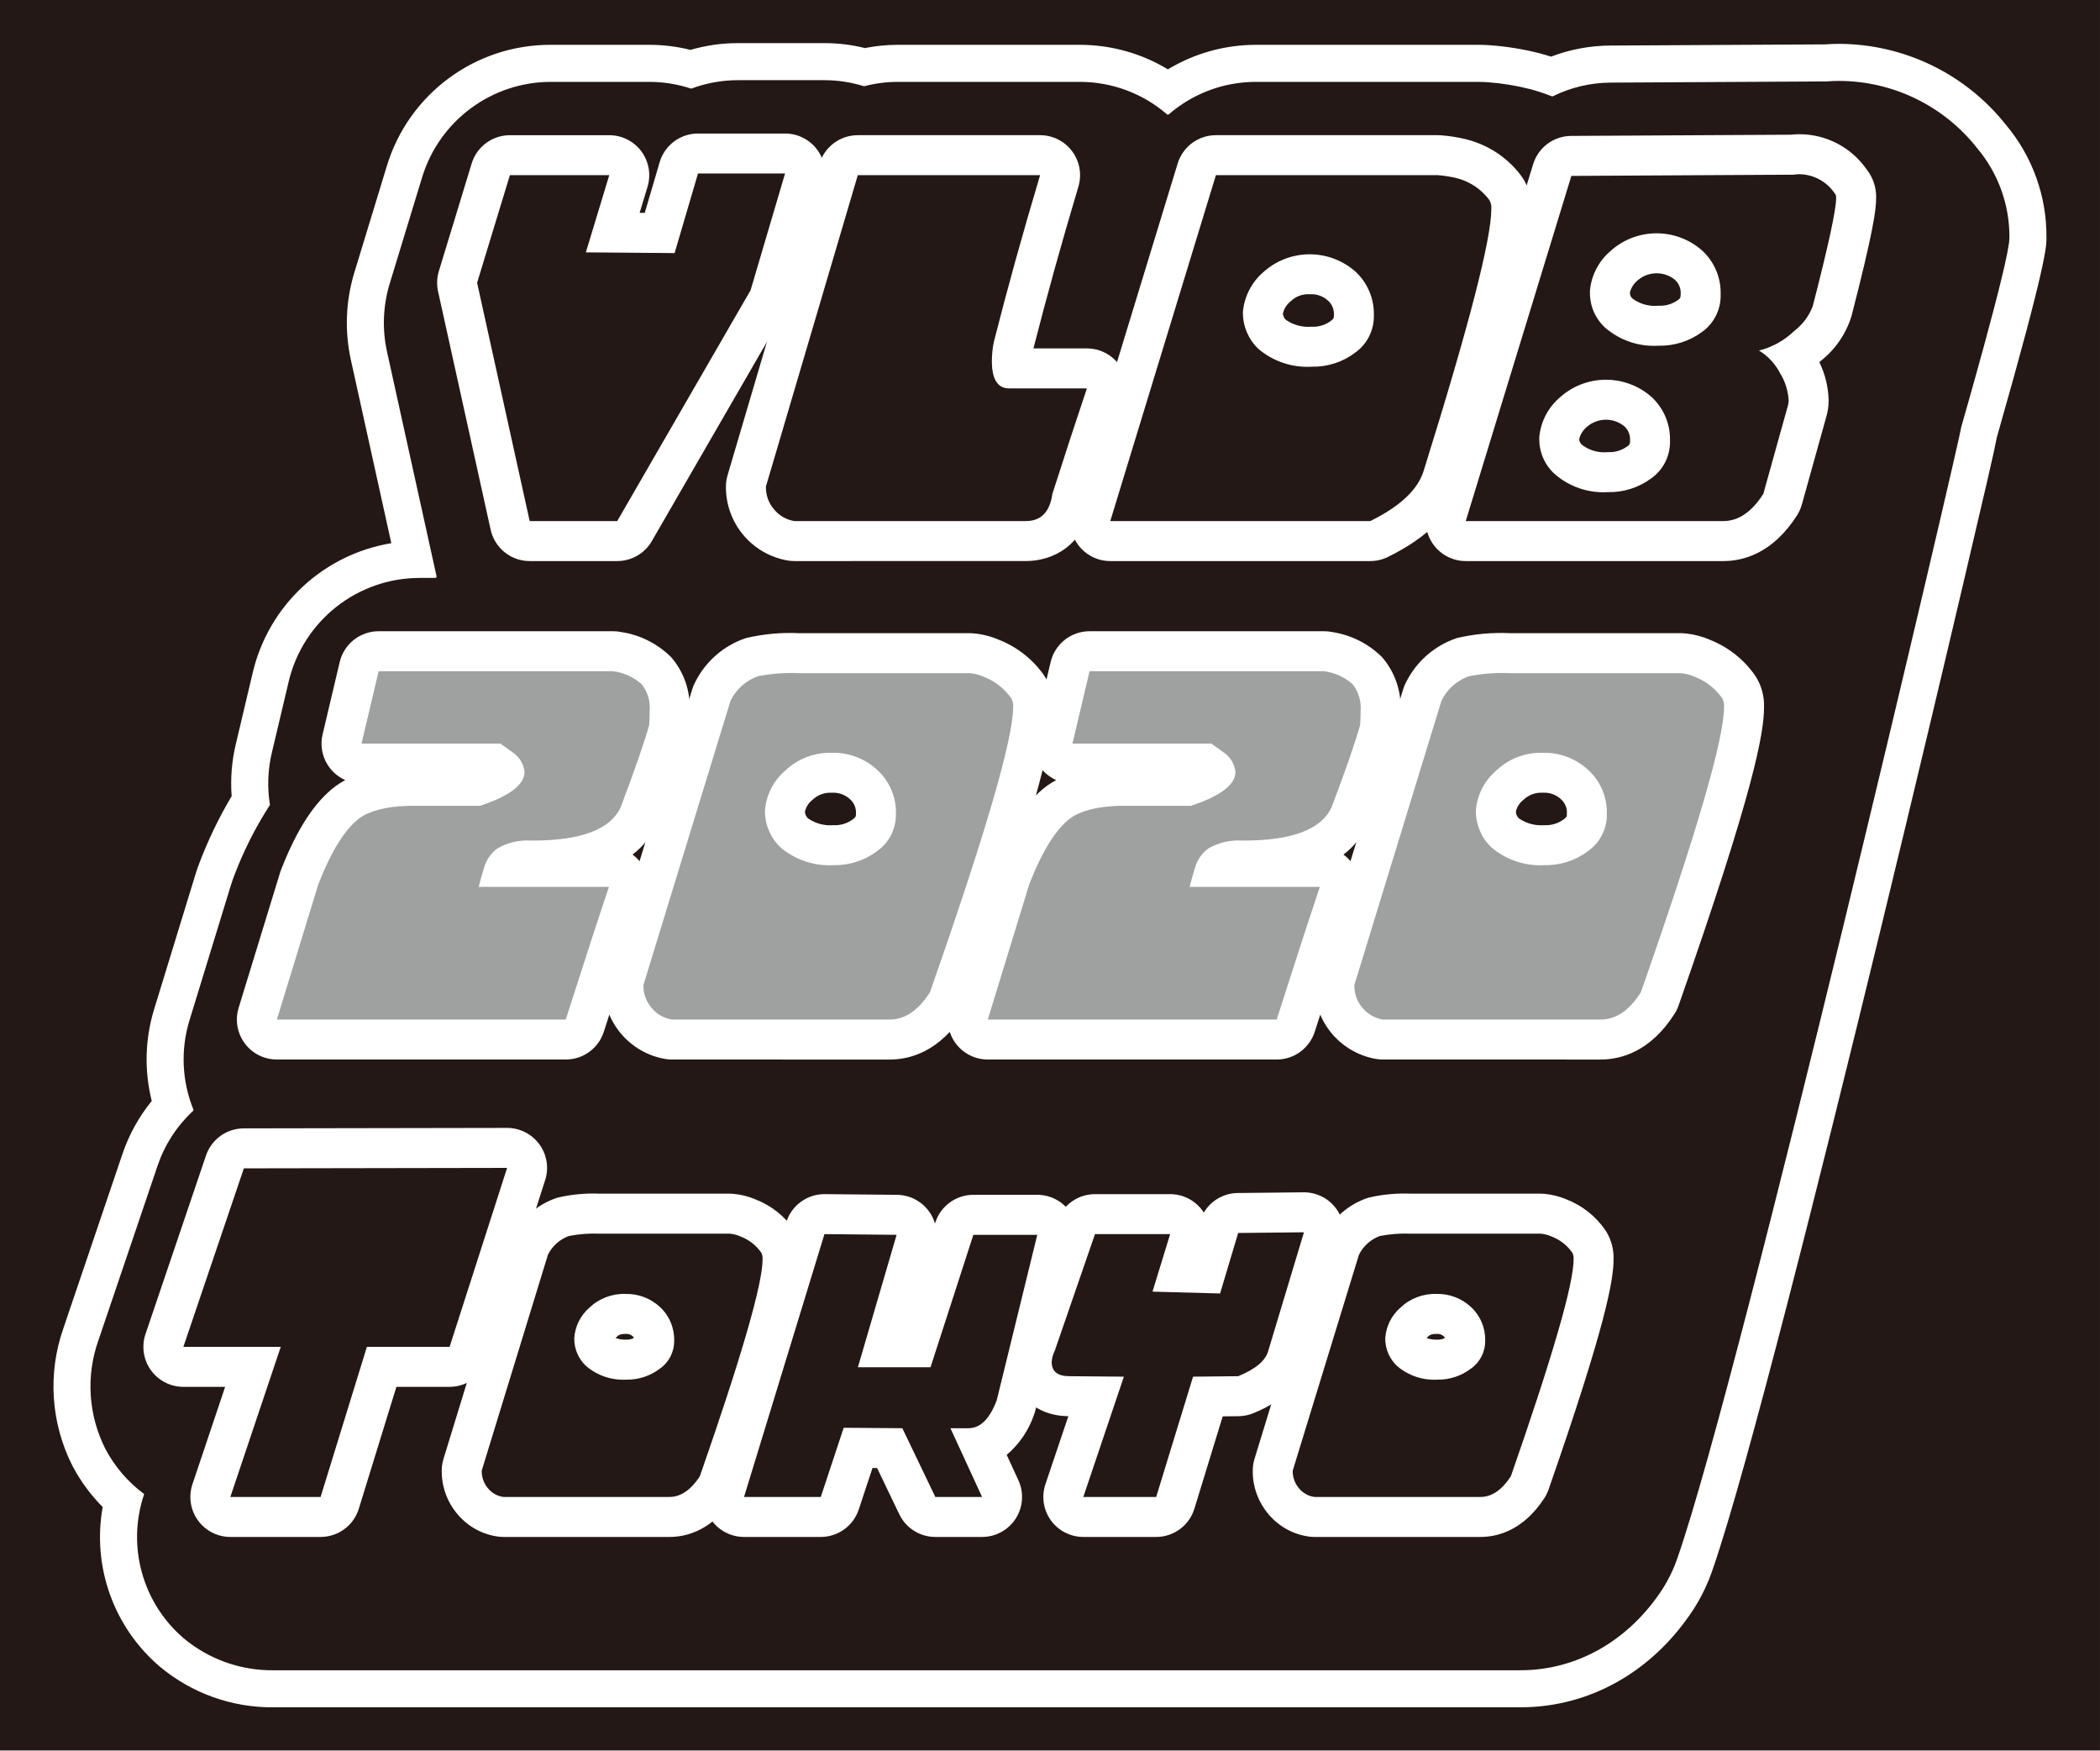
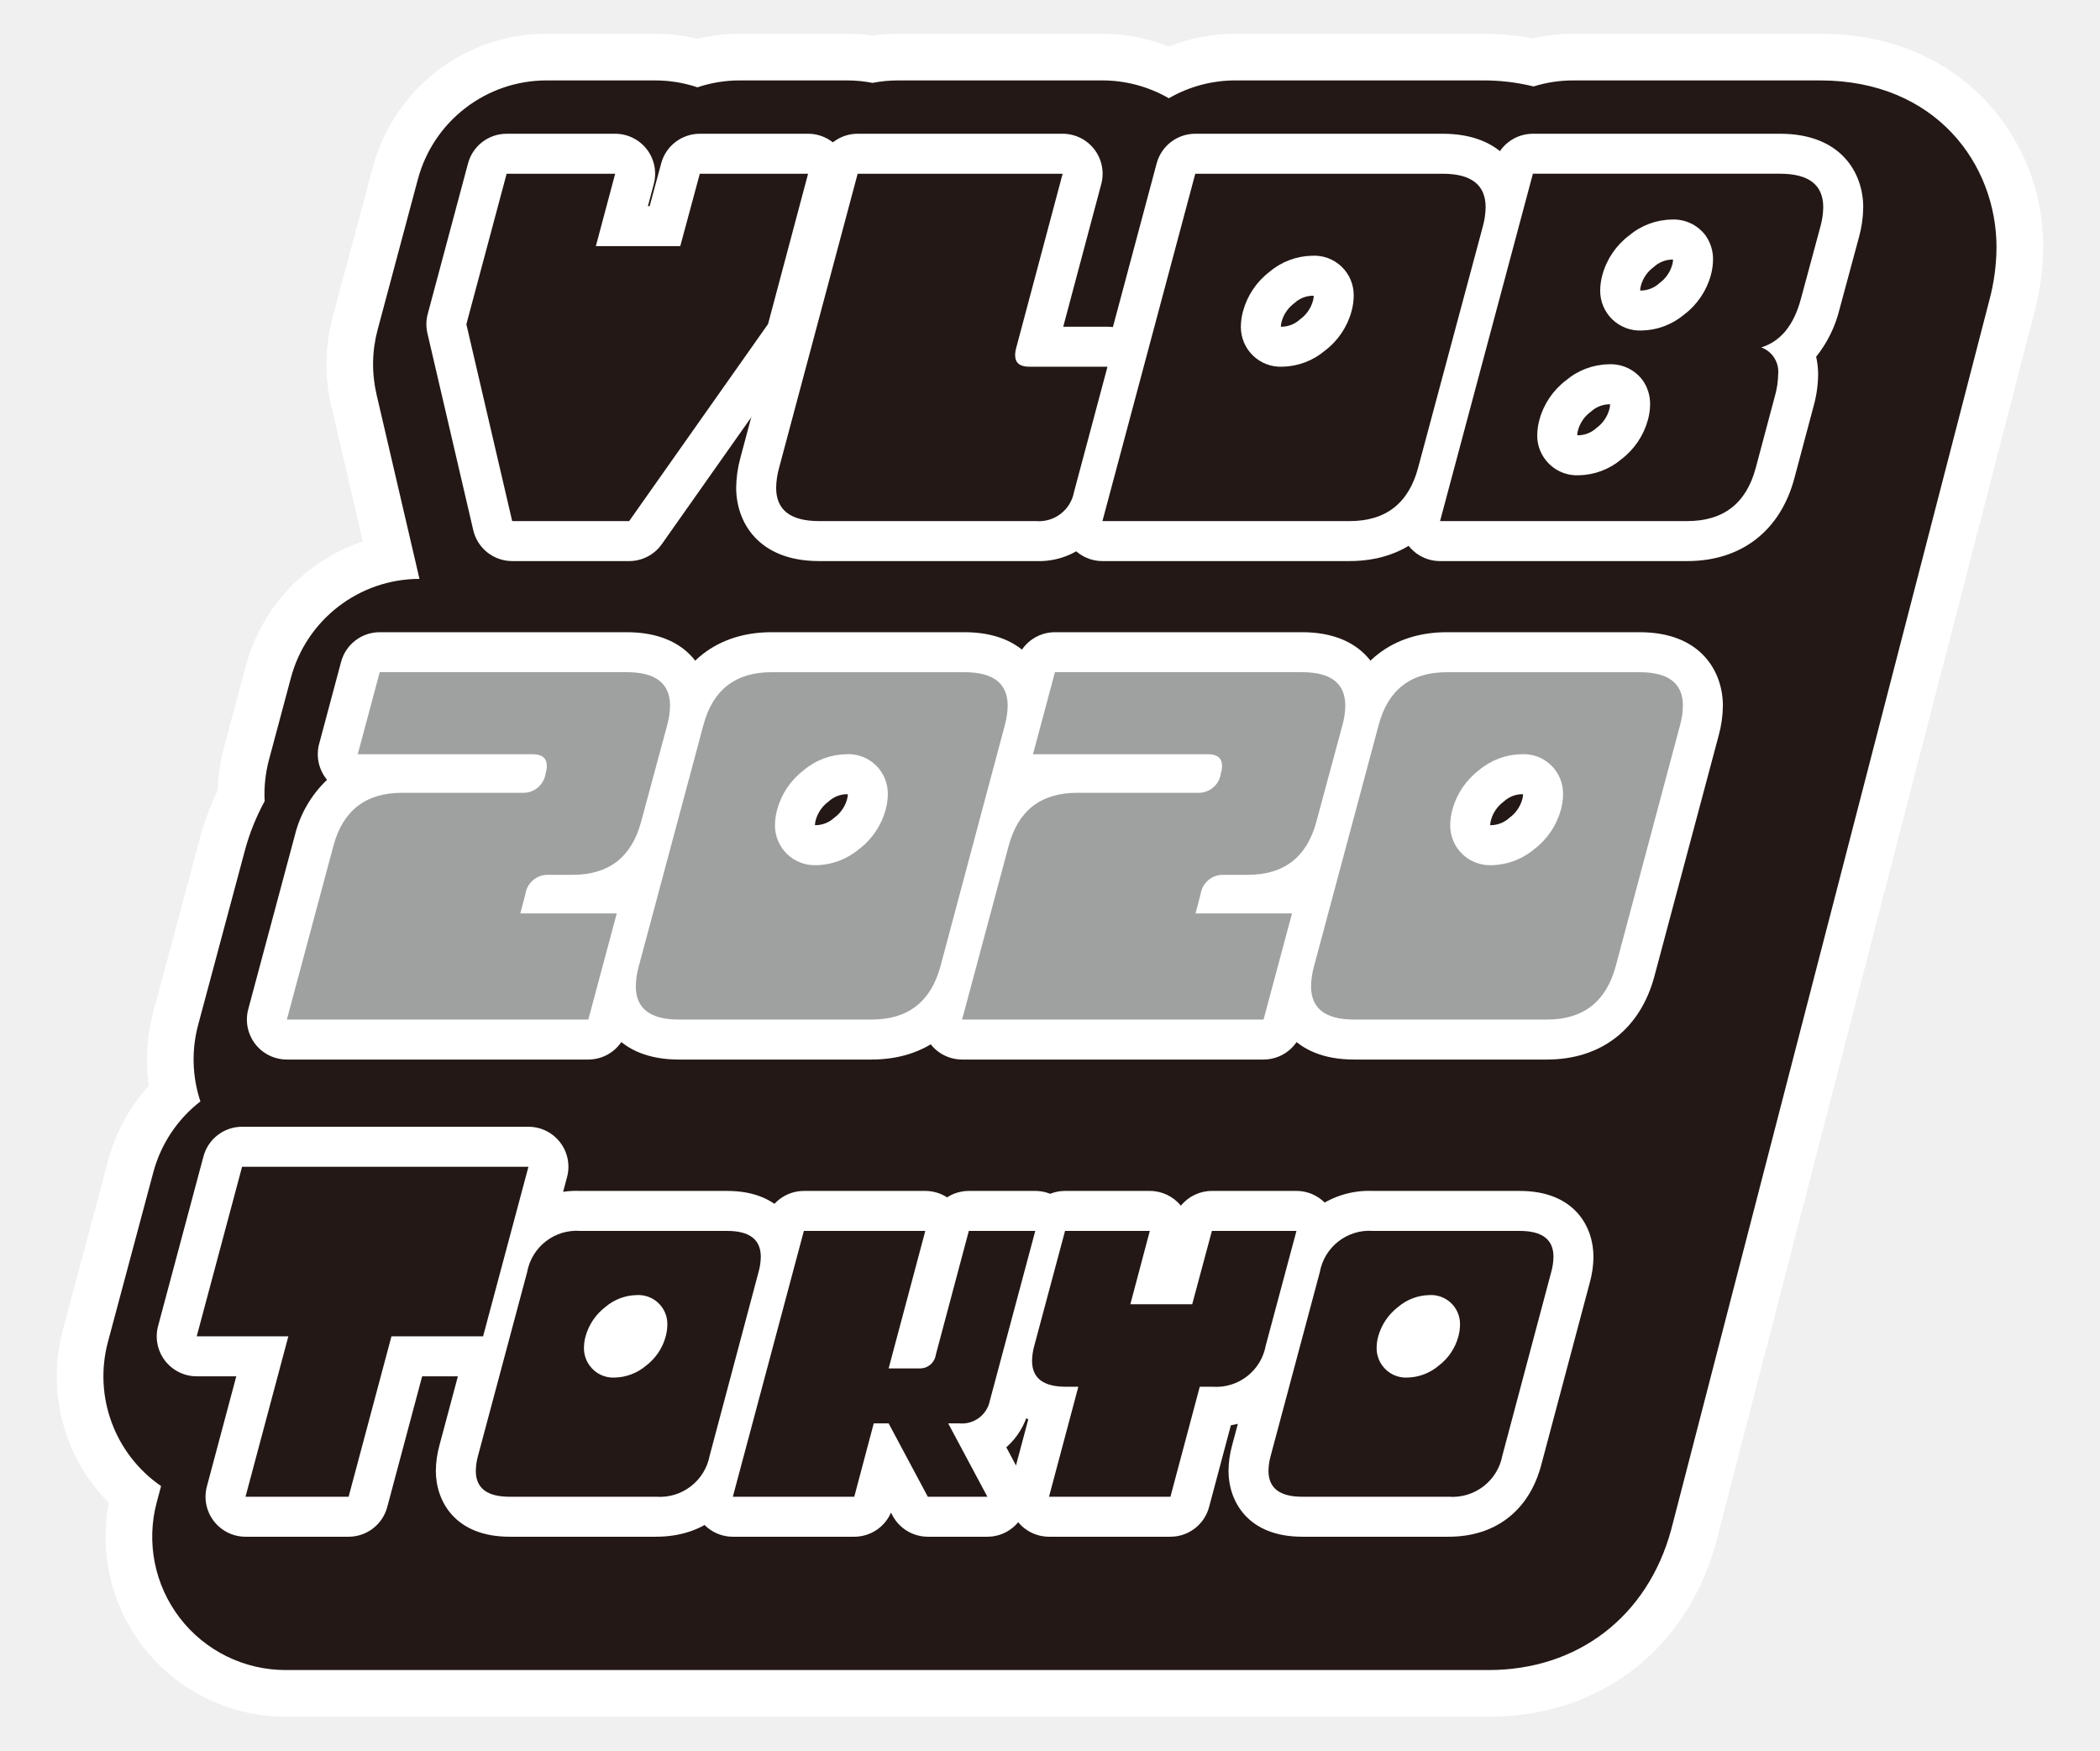
<svg xmlns="http://www.w3.org/2000/svg" viewBox="0 0 255.118 212.598">
  <defs>
-     <style>.a{fill:#231815;}.b{fill:#fff;}.c{fill:#9fa0a0;}</style>
+     <style>.a{fill:#fff;}.b{fill:#231815;}.c{fill:#9fa0a0;}</style>
  </defs>
-   <rect class="a" x="-0.003" width="255.118" height="212.598" />
-   <path class="a" d="M33.277,205.11a18.976,18.976,0,0,1-12.409-4.411,18.41,18.41,0,0,1-5.934-18.432,18.386,18.386,0,0,1-4.127-5.253,19.065,19.065,0,0,1-.981-14.95l7.193-21.223a18.428,18.428,0,0,1,3.911-6.569,18.492,18.492,0,0,1-.067-10.992L25.9,106.85c.127-.413.269-.829.426-1.231a48.489,48.489,0,0,1,4.126-8.379,18.343,18.343,0,0,1,.38-6.317L32.88,82.265A18.539,18.539,0,0,1,50.28,67.954l-5.458-24.738a18.644,18.644,0,0,1,.371-9.435l3.936-12.906A18.51,18.51,0,0,1,66.929,7.694H78.874a18.415,18.415,0,0,1,5.053.705,18.367,18.367,0,0,1,5.729-.91H100.231a18.221,18.221,0,0,1,4.788.659,18.373,18.373,0,0,1,4.047-.454h22.148a18.416,18.416,0,0,1,10.667,3.419,18.44,18.44,0,0,1,10.69-3.419h26.982q.672,0,1.343.049a31.812,31.812,0,0,1,5.581.91c.233.059.464.124.695.193.434.129.87.274,1.322.436a18.227,18.227,0,0,1,7.16-1.499L221.771,7.64c.562-.042,1.134-.063,1.699-.063a23.73,23.73,0,0,1,18.485,9.018,18.733,18.733,0,0,1,4.407,12.321c0,.686,0,2.773-5.737,22.857l-.18.631-.026-.007c-1.803,9.889-27.892,118.537-34.473,137.453a19.776,19.776,0,0,1-2.106,4.394c-4.514,6.905-11.491,10.866-19.143,10.866Z" />
-   <path class="b" d="M100.231,9.739a16.127,16.127,0,0,1,4.698.724.154.154,0,0,0,.044.007.151.151,0,0,0,.038-.005,16.168,16.168,0,0,1,4.055-.521h22.148a16.173,16.173,0,0,1,10.562,3.943.16.16,0,0,0,.211,0,16.171,16.171,0,0,1,10.584-3.943H179.554q.592,0,1.182.043a29.583,29.583,0,0,1,5.184.845c.206.053.41.11.614.171.677.203,1.337.436,1.984.69a.157.157,0,0,0,.058.011.16.16,0,0,0,.07-.016,16.134,16.134,0,0,1,7.022-1.655l26.195-.143c.538-.042,1.075-.062,1.607-.062a21.384,21.384,0,0,1,16.733,8.181,16.634,16.634,0,0,1,3.909,10.909c0,2.758-5.844,22.878-5.841,22.912.047.565-26.701,115.011-34.449,137.282a17.77,17.77,0,0,1-1.863,3.902c-4.091,6.258-10.385,9.847-17.26,9.847H33.277a16.746,16.746,0,0,1-10.944-3.867,16.204,16.204,0,0,1-4.84-17.477l.019-.057a16.232,16.232,0,0,1-4.715-5.495,16.768,16.768,0,0,1-.841-13.178L19.15,141.563a16.142,16.142,0,0,1,4.302-6.638.159.159,0,0,0,.039-.177,16.184,16.184,0,0,1-.477-10.809L28.051,107.51c.11-.36.234-.722.37-1.072a45.115,45.115,0,0,1,4.34-8.623.154.154,0,0,0,.024-.111,16.205,16.205,0,0,1,.235-6.263L35.07,82.783A16.36,16.36,0,0,1,50.99,70.191h1.877a.169.169,0,0,0,.165-.206L47.019,42.731a16.352,16.352,0,0,1,.327-8.294l3.936-12.906A16.359,16.359,0,0,1,66.929,9.944H78.873a16.189,16.189,0,0,1,5.047.806.153.153,0,0,0,.102-.002,16.159,16.159,0,0,1,5.632-1.01h10.576m0-4.5H89.654a20.625,20.625,0,0,0-5.773.82,20.668,20.668,0,0,0-5.008-.614H66.929A20.746,20.746,0,0,0,46.977,20.219l-3.936,12.906a20.894,20.894,0,0,0-.417,10.576L47.539,65.973A20.773,20.773,0,0,0,30.691,81.746l-2.049,8.658a20.608,20.608,0,0,0-.5,6.295,51.928,51.928,0,0,0-3.914,8.105c-.169.433-.33.899-.479,1.385l-5.037,16.43a20.738,20.738,0,0,0-.277,11.098,20.677,20.677,0,0,0-3.547,6.401L7.695,161.342a21.322,21.322,0,0,0,1.122,16.721,20.913,20.913,0,0,0,3.657,4.971,20.657,20.657,0,0,0,6.927,19.372A21.231,21.231,0,0,0,33.277,207.36H184.698c8.425,0,16.089-4.332,21.027-11.885a22.072,22.072,0,0,0,2.347-4.886c4.125-11.855,13.3-48.523,20.27-77.196,4.457-18.335,8.201-34.17,10.036-41.978,2.875-12.232,3.894-16.609,4.235-18.419l.004.001c.02-.074.084-.298.184-.645,5.812-20.356,5.812-22.436,5.812-23.436a20.998,20.998,0,0,0-4.944-13.781A25.965,25.965,0,0,0,223.47,5.327c-.595,0-1.195.021-1.787.064l-26.041.142A20.433,20.433,0,0,0,188.427,6.88q-.304-.099-.605-.189c-.268-.079-.527-.152-.788-.219a34.083,34.083,0,0,0-5.971-.973c-.508-.037-1.015-.055-1.509-.055H152.571a20.686,20.686,0,0,0-10.69,2.98,20.642,20.642,0,0,0-10.667-2.98H109.066a20.598,20.598,0,0,0-3.993.393,20.32,20.32,0,0,0-4.842-.599Z" />
-   <path class="b" d="M64.348,68.144a4.857,4.857,0,0,1-4.743-3.81L53.218,35.389a4.858,4.858,0,0,1,.098-2.464L57.3,19.859a4.856,4.856,0,0,1,4.646-3.439h12.07a4.858,4.858,0,0,1,4.649,6.266l-.959,3.162.624.005,1.808-6.151a4.857,4.857,0,0,1,4.66-3.486H95.373a4.857,4.857,0,0,1,4.658,6.232l-4.19,14.18a4.862,4.862,0,0,1-.453,1.054L79.188,65.717a4.856,4.856,0,0,1-4.205,2.427Z" />
-   <path class="b" d="M96.503,68.144a4.783,4.783,0,0,1-.782-.064A9.034,9.034,0,0,1,88.19,59.098a4.852,4.852,0,0,1,.198-1.375L99.55,19.901a4.856,4.856,0,0,1,4.658-3.482h22.148a4.857,4.857,0,0,1,4.653,6.248c-2.034,6.799-3.871,13.406-5.462,19.65H132.04a4.857,4.857,0,0,1,4.603,6.407c-1.15,3.415-2.515,7.581-4.056,12.389-.926,5.173-4.684,7.03-7.959,7.03Z" />
-   <path class="b" d="M134.882,68.144a4.856,4.856,0,0,1-4.646-6.275l12.832-42.012a4.857,4.857,0,0,1,4.646-3.438h26.982c.118,0,.236.004.354.013a18.242,18.242,0,0,1,3.195.52c.062.017.124.033.185.052a11.911,11.911,0,0,1,6.401,4.388,6.439,6.439,0,0,1,1.195,4.016c0,2.896-.957,9.284-8.424,33.177-1.06,3.579-4.095,6.65-8.995,9.062a4.863,4.863,0,0,1-2.144.498Zm21.365-29.271a4.81,4.81,0,0,0,3.098.808,3.592,3.592,0,0,0,2.352-.718c.351-.27.351-.37.351-.637a2.166,2.166,0,0,0-.701-1.799,2.951,2.951,0,0,0-2.235-.786,3.003,3.003,0,0,0-2.3.839,2.682,2.682,0,0,0-.958,1.488A1.157,1.157,0,0,0,156.247,38.873Z" />
-   <path class="b" d="M178.065,68.144a4.857,4.857,0,0,1-4.644-6.278l12.832-41.924a4.857,4.857,0,0,1,4.618-3.435l26.683-.145a9.533,9.533,0,0,1,1.059-.059,9.928,9.928,0,0,1,8.154,4.273,5.353,5.353,0,0,1,1.155,3.483c0,1.416-.362,4.133-2.995,14.338a11.051,11.051,0,0,1-3.722,5.426c-.061.055-.123.108-.184.161a11.093,11.093,0,0,1,1.129,4.685,6.886,6.886,0,0,1-.292,1.981l-2.962,10.631a4.86,4.86,0,0,1-.583,1.307c-2.927,4.593-6.487,5.557-8.959,5.557Zm13.792-14.817c0,.204,0,.381.369.732a4.482,4.482,0,0,0,3.095.856,3.675,3.675,0,0,0,2.383-.713.628.628,0,0,0,.319-.671,2.131,2.131,0,0,0-.701-1.768,3.526,3.526,0,0,0-4.512.059,2.839,2.839,0,0,0-.953,1.468ZM198.01,35.543a.885.885,0,0,0,.369.762,4.574,4.574,0,0,0,3.095.827,3.718,3.718,0,0,0,2.399-.711c.226-.17.303-.227.303-.673a2.135,2.135,0,0,0-.701-1.77,3.528,3.528,0,0,0-4.512.06,2.838,2.838,0,0,0-.953,1.468Z" />
-   <path class="b" d="M33.635,128.684a4.856,4.856,0,0,1-4.644-6.28L34.03,105.968q.054-.176.12-.346c1.938-4.953,4.107-8.274,6.633-10.153a10.735,10.735,0,0,1,1.154-.723,4.857,4.857,0,0,1-2.746-5.553l2.08-8.789a4.856,4.856,0,0,1,4.726-3.738H74.504a4.902,4.902,0,0,1,1.006.104,10.935,10.935,0,0,1,6.031,3.052,9.288,9.288,0,0,1,2.243,6.505q0,.891-.067,2.022a4.84,4.84,0,0,1-.173,1.023c-.649,2.306-1.823,5.695-3.589,10.362-.037.097-.076.192-.119.286a9.836,9.836,0,0,1-2.992,3.772,4.862,4.862,0,0,1,1.735,5.472c-1.178,3.496-2.935,8.893-5.221,16.042a4.857,4.857,0,0,1-4.626,3.377Z" />
-   <path class="b" d="M81.623,128.684a4.772,4.772,0,0,1-.782-.064,9.034,9.034,0,0,1-7.531-8.982,4.845,4.845,0,0,1,.213-1.423L84.099,83.704a4.841,4.841,0,0,1,.378-.899,10.675,10.675,0,0,1,6.061-5.28c.036-.012.073-.023.11-.035a23.339,23.339,0,0,1,6.415-.588h20.713c.107,0,.216.003.323.011a9.826,9.826,0,0,1,3.252.792,12.06,12.06,0,0,1,5.467,4.295,6.507,6.507,0,0,1,1.117,3.89c0,3.1-1.18,10.02-10.381,36.237a4.848,4.848,0,0,1-.487,1.002c-2.927,4.593-6.503,5.557-8.988,5.557ZM98.184,99.415a4.758,4.758,0,0,0,3.068.807,3.644,3.644,0,0,0,2.378-.728c.353-.27.353-.36.353-.627a2.146,2.146,0,0,0-.704-1.787,2.965,2.965,0,0,0-2.232-.798,3.092,3.092,0,0,0-2.325.849,2.514,2.514,0,0,0-.933,1.446A1.142,1.142,0,0,0,98.184,99.415Z" />
-   <path class="b" d="M120.002,128.684a4.856,4.856,0,0,1-4.644-6.28l5.039-16.436q.054-.176.12-.346c1.938-4.953,4.107-8.274,6.633-10.153a10.735,10.735,0,0,1,1.154-.723,4.857,4.857,0,0,1-2.746-5.553l2.08-8.789a4.856,4.856,0,0,1,4.726-3.738h28.506a4.902,4.902,0,0,1,1.006.104,10.935,10.935,0,0,1,6.031,3.052,9.288,9.288,0,0,1,2.243,6.505q0,.891-.067,2.022a4.84,4.84,0,0,1-.173,1.023c-.649,2.306-1.823,5.695-3.589,10.362-.037.097-.076.192-.119.286a9.837,9.837,0,0,1-2.992,3.772,4.862,4.862,0,0,1,1.735,5.472c-1.178,3.496-2.935,8.893-5.221,16.042a4.857,4.857,0,0,1-4.626,3.377Z" />
-   <path class="b" d="M167.99,128.684a4.772,4.772,0,0,1-.782-.064,9.034,9.034,0,0,1-7.531-8.982,4.842,4.842,0,0,1,.213-1.423l10.576-34.512a4.841,4.841,0,0,1,.378-.899,10.675,10.675,0,0,1,6.061-5.28c.036-.012.073-.023.11-.035a23.339,23.339,0,0,1,6.415-.588h20.713c.107,0,.216.003.323.011a9.826,9.826,0,0,1,3.252.792,12.06,12.06,0,0,1,5.467,4.295,6.508,6.508,0,0,1,1.117,3.89c0,3.1-1.18,10.02-10.381,36.237a4.848,4.848,0,0,1-.487,1.002c-2.927,4.593-6.503,5.557-8.988,5.557Zm16.561-29.27a4.758,4.758,0,0,0,3.068.807,3.645,3.645,0,0,0,2.378-.728c.353-.27.353-.36.353-.627a2.146,2.146,0,0,0-.704-1.787,2.965,2.965,0,0,0-2.232-.798,3.092,3.092,0,0,0-2.325.849,2.514,2.514,0,0,0-.933,1.446A1.142,1.142,0,0,0,184.551,99.415Z" />
-   <path class="b" d="M27.983,186.669a4.857,4.857,0,0,1-4.604-6.402l3.973-11.828H22.277a4.856,4.856,0,0,1-4.6-6.415l7.348-21.681a4.855,4.855,0,0,1,4.591-3.298l31.988-.056a4.857,4.857,0,0,1,4.624,6.343l-6.986,21.736a4.857,4.857,0,0,1-4.624,3.37H48.156L43.59,183.244a4.858,4.858,0,0,1-4.642,3.425Z" />
-   <path class="b" d="M61.165,186.669a4.838,4.838,0,0,1-.617-.039,7.747,7.747,0,0,1-4.905-2.651,8.019,8.019,0,0,1-1.978-5.367,4.862,4.862,0,0,1,.213-1.425L61.921,150.97a4.916,4.916,0,0,1,.41-.956,9.356,9.356,0,0,1,5.308-4.526c.041-.013.082-.025.123-.037a19.029,19.029,0,0,1,5.149-.473H88.663c.141,0,.28.006.421.018a8.94,8.94,0,0,1,2.677.668,10.189,10.189,0,0,1,4.713,3.71c.052.073.102.148.149.225a6.145,6.145,0,0,1,.876,3.353c0,2.468-.897,7.876-7.896,27.955a4.824,4.824,0,0,1-.525,1.065c-2.547,3.883-5.627,4.697-7.763,4.697Zm13.62-24.153a3.769,3.769,0,0,0,1.326.191,1.771,1.771,0,0,0,.896-.202A.418.418,0,0,0,76.87,162.3a1.103,1.103,0,0,0-.898-.29c-.679,0-.876.19-1.006.316C74.893,162.399,74.833,162.461,74.785,162.516Z" />
-   <path class="b" d="M113.629,186.669a4.856,4.856,0,0,1-4.379-2.755l-2.696-5.618-.559-.004-1.672,5.047a4.856,4.856,0,0,1-4.61,3.33H90.389a4.857,4.857,0,0,1-4.645-6.277l9.77-31.924a4.857,4.857,0,0,1,4.644-3.436c.016,0,8.813.084,8.813.084a4.858,4.858,0,0,1,4.614,3.489l.041-.128a4.857,4.857,0,0,1,4.621-3.361h7.766a4.856,4.856,0,0,1,4.717,6.013l-4.926,20.095a4.659,4.659,0,0,1-.173.559,11.028,11.028,0,0,1-3.332,4.915l1.419,3.085a4.856,4.856,0,0,1-4.412,6.887Z" />
-   <path class="b" d="M131.607,186.669a4.856,4.856,0,0,1-4.603-6.408l2.785-8.26c-4.038-.034-6.879-2.73-6.879-6.581a7.763,7.763,0,0,1,.696-3.121l4.829-13.994a4.856,4.856,0,0,1,4.591-3.272h9.129a4.856,4.856,0,0,1,3.905,1.969c.065.088.126.177.185.268a4.858,4.858,0,0,1,4.125-2.375s8.023-.084,8.039-.084a4.856,4.856,0,0,1,4.65,6.257l-4.342,14.418c-.734,2.615-2.919,4.717-6.468,6.159a4.839,4.839,0,0,1-1.779.357l-1.93.02-3.44,11.215a4.857,4.857,0,0,1-4.644,3.433Z" />
-   <path class="b" d="M159.69,186.669a4.84,4.84,0,0,1-.617-.039,7.747,7.747,0,0,1-4.905-2.651,8.019,8.019,0,0,1-1.978-5.367,4.862,4.862,0,0,1,.213-1.425l8.043-26.217a4.922,4.922,0,0,1,.41-.956,9.356,9.356,0,0,1,5.308-4.526c.041-.013.082-.025.123-.037a19.028,19.028,0,0,1,5.148-.473h15.753c.141,0,.28.006.421.018a8.94,8.94,0,0,1,2.677.668,10.189,10.189,0,0,1,4.713,3.71c.052.073.102.148.149.225a6.145,6.145,0,0,1,.876,3.353c0,2.468-.897,7.876-7.896,27.955a4.828,4.828,0,0,1-.525,1.065c-2.547,3.883-5.627,4.697-7.763,4.697Zm13.62-24.153a3.77,3.77,0,0,0,1.326.191,1.771,1.771,0,0,0,.896-.202.418.418,0,0,0-.138-.204,1.103,1.103,0,0,0-.898-.29c-.679,0-.876.19-1.006.316C173.418,162.399,173.358,162.461,173.311,162.516Z" />
-   <path class="a" d="M74.983,63.288H64.348L57.961,34.342l3.984-13.066h12.07l-2.842,9.375,10.781.088,2.842-9.668H95.373L91.184,35.25Z" />
-   <path class="a" d="M96.503,63.288a4.038,4.038,0,0,1-2.446-1.392,4.107,4.107,0,0,1-1.011-2.798l11.162-37.822h22.148q-3.164,10.576-5.625,20.273a12.087,12.087,0,0,0-.234,2.314q0,3.31,2.109,3.31H132.04q-1.787,5.303-4.189,12.803-.469,3.31-3.223,3.311Z" />
-   <path class="a" d="M172.968,57.135q-1.025,3.457-6.504,6.152H134.882L147.714,21.276h26.982a13.336,13.336,0,0,1,2.344.381,7.127,7.127,0,0,1,3.897,2.637,1.879,1.879,0,0,1,.234,1.113Q181.171,30.885,172.968,57.135ZM159.345,44.538a8.452,8.452,0,0,0,5.317-1.728,5.406,5.406,0,0,0,2.241-4.482,6.996,6.996,0,0,0-2.241-5.347,8.41,8.41,0,0,0-11.206.088,7.243,7.243,0,0,0-2.461,4.79v.146A6.049,6.049,0,0,0,152.87,42.37,9.169,9.169,0,0,0,159.345,44.538Z" />
-   <path class="a" d="M217.88,21.217a4.813,4.813,0,0,1,.732-.059,5.263,5.263,0,0,1,4.365,2.461q.088.059.088.44,0,2.109-2.842,13.125a6.833,6.833,0,0,1-2.256,3.018,9.464,9.464,0,0,1-4.277,2.373,6.918,6.918,0,0,1,2.549,2.725,7.03,7.03,0,0,1,1.055,3.369,2.029,2.029,0,0,1-.088.586L214.218,59.977q-2.109,3.31-4.863,3.311H178.065l12.832-41.924ZM195.321,59.772a8.549,8.549,0,0,0,5.317-1.699,5.412,5.412,0,0,0,2.241-4.541,6.962,6.962,0,0,0-2.241-5.317,8.368,8.368,0,0,0-11.206.117,7.175,7.175,0,0,0-2.432,4.761v.234a5.672,5.672,0,0,0,1.875,4.248A8.986,8.986,0,0,0,195.321,59.772Zm6.152-17.783a8.599,8.599,0,0,0,5.317-1.685,5.401,5.401,0,0,0,2.241-4.556,6.962,6.962,0,0,0-2.241-5.317,8.368,8.368,0,0,0-11.206.117,7.175,7.175,0,0,0-2.432,4.761v.234a5.703,5.703,0,0,0,1.875,4.277A9.061,9.061,0,0,0,201.474,41.989Z" />
-   <path class="c" d="M60.793,90.312H43.918l2.08-8.789H74.504a6.483,6.483,0,0,1,3.457,1.582,4.64,4.64,0,0,1,.967,3.223q0,.762-.059,1.729-.908,3.223-3.457,9.961-1.846,4.072-10.693,4.072h-.264a7.192,7.192,0,0,0-4.043.967,4.379,4.379,0,0,0-1.582,2.256q-.381,1.201-.674,2.402h15.82q-1.787,5.303-5.244,16.113H33.635l5.039-16.436q2.373-6.064,5.01-8.027,1.875-1.348,5.859-1.494h8.76q5.42-1.787,5.42-4.131a3.267,3.267,0,0,0-1.377-2.314Q61.613,90.898,60.793,90.312Z" />
-   <path class="c" d="M81.623,123.828a4.038,4.038,0,0,1-2.446-1.392,4.106,4.106,0,0,1-1.011-2.798L88.742,85.126a5.89,5.89,0,0,1,3.311-2.988,20.956,20.956,0,0,1,5.01-.381h20.713a5.017,5.017,0,0,1,1.728.44,7.242,7.242,0,0,1,3.369,2.637,1.947,1.947,0,0,1,.205,1.055q0,5.83-10.107,34.629-2.109,3.311-4.893,3.311Zm19.629-18.75a8.513,8.513,0,0,0,5.332-1.728,5.394,5.394,0,0,0,2.256-4.482,6.974,6.974,0,0,0-2.256-5.347,7.835,7.835,0,0,0-5.537-2.095,7.921,7.921,0,0,0-5.669,2.183,7.097,7.097,0,0,0-2.446,4.79v.146a6.05,6.05,0,0,0,1.875,4.365A9.126,9.126,0,0,0,101.252,105.078Z" />
-   <path class="c" d="M147.16,90.312h-16.875l2.08-8.789h28.506a6.483,6.483,0,0,1,3.457,1.582,4.64,4.64,0,0,1,.967,3.223q0,.762-.059,1.729-.908,3.223-3.457,9.961-1.846,4.072-10.693,4.072h-.264a7.192,7.192,0,0,0-4.043.967,4.379,4.379,0,0,0-1.582,2.256q-.381,1.201-.674,2.402h15.82q-1.787,5.303-5.244,16.113H120.002l5.039-16.436q2.373-6.064,5.01-8.027,1.875-1.348,5.859-1.494h8.76q5.42-1.787,5.42-4.131a3.267,3.267,0,0,0-1.377-2.314Q147.981,90.898,147.16,90.312Z" />
-   <path class="c" d="M167.99,123.828a4.038,4.038,0,0,1-2.446-1.392,4.107,4.107,0,0,1-1.011-2.798L175.11,85.126a5.89,5.89,0,0,1,3.31-2.988,20.956,20.956,0,0,1,5.01-.381h20.713a5.017,5.017,0,0,1,1.728.44,7.242,7.242,0,0,1,3.369,2.637,1.947,1.947,0,0,1,.205,1.055q0,5.83-10.107,34.629-2.109,3.311-4.893,3.311Zm19.629-18.75a8.513,8.513,0,0,0,5.332-1.728,5.394,5.394,0,0,0,2.256-4.482,6.974,6.974,0,0,0-2.256-5.347,7.835,7.835,0,0,0-5.537-2.095,7.921,7.921,0,0,0-5.669,2.183,7.097,7.097,0,0,0-2.446,4.79v.146a6.05,6.05,0,0,0,1.875,4.365A9.126,9.126,0,0,0,187.619,105.078Z" />
-   <path class="a" d="M27.983,181.813l6.123-18.23H22.277l7.348-21.681,31.98-.056-6.986,21.736H44.571l-5.623,18.23Z" />
-   <path class="a" d="M61.165,181.813a2.911,2.911,0,0,1-1.864-1.029,3.178,3.178,0,0,1-.779-2.172l8.043-26.217a4.587,4.587,0,0,1,2.561-2.283,16.391,16.391,0,0,1,3.785-.277H88.663a4.087,4.087,0,0,1,1.28.334,5.395,5.395,0,0,1,2.561,2.004,1.569,1.569,0,0,1,.139.779q0,4.481-7.625,26.356-1.644,2.505-3.702,2.505Zm14.946-14.25a6.52,6.52,0,0,0,4.035-1.322,4.06,4.06,0,0,0,1.754-3.381,5.373,5.373,0,0,0-1.712-4.106,5.941,5.941,0,0,0-4.217-1.601,6.05,6.05,0,0,0-4.384,1.684,5.367,5.367,0,0,0-1.822,3.66v.14A4.521,4.521,0,0,0,71.213,165.92,6.942,6.942,0,0,0,76.111,167.563Z" />
-   <path class="a" d="M100.158,149.889l8.767.084L104.221,166.06h8.823l5.204-16.087h7.766l-4.926,20.095q-1.282,3.396-3.424,3.396h-2.199l3.842,8.35H113.629l-4.008-8.35-7.125-.056-2.783,8.405H90.389Z" />
-   <path class="a" d="M158.41,149.666l-4.342,14.418q-.501,1.781-3.647,3.061l-5.482.057-4.481,14.611h-8.852l4.927-14.611-6.624-.057q-2.143,0-2.143-1.725a3.285,3.285,0,0,1,.361-1.336l4.898-14.195h9.129l-2.143,6.986,8.21.223,2.198-7.348Z" />
-   <path class="a" d="M159.69,181.813a2.911,2.911,0,0,1-1.864-1.029,3.178,3.178,0,0,1-.779-2.172l8.043-26.217a4.587,4.587,0,0,1,2.561-2.283,16.391,16.391,0,0,1,3.785-.277h15.753a4.087,4.087,0,0,1,1.28.334,5.395,5.395,0,0,1,2.561,2.004,1.569,1.569,0,0,1,.139.779q0,4.481-7.625,26.356-1.644,2.505-3.702,2.505Zm14.946-14.25a6.52,6.52,0,0,0,4.035-1.322,4.06,4.06,0,0,0,1.754-3.381,5.373,5.373,0,0,0-1.712-4.106,5.941,5.941,0,0,0-4.217-1.601,6.05,6.05,0,0,0-4.384,1.684,5.367,5.367,0,0,0-1.822,3.66v.14a4.521,4.521,0,0,0,1.447,3.283A6.942,6.942,0,0,0,174.637,167.563Z" />
+   <path class="a" d="M221.11,9.768c14.071,0,21.434,10.193,21.434,20.262a25.463,25.463,0,0,1-.898,6.544L203.02,185.797c-2.869,10.54-11.35,17.034-22.156,17.034H34.683A16.189,16.189,0,0,1,19.042,182.463l.527-1.973a16.189,16.189,0,0,1-6.454-17.517l5.512-20.595a16.16,16.16,0,0,1,5.719-8.605,16.18,16.18,0,0,1-.277-9.28l5.654-21.094a27.276,27.276,0,0,1,2.429-6.092,16.171,16.171,0,0,1,.528-5.035l2.666-9.961A16.189,16.189,0,0,1,50.961,70.309l-5.215-22.399a16.189,16.189,0,0,1,.129-7.857L50.767,21.772A16.189,16.189,0,0,1,66.406,9.768h13.184a16.195,16.195,0,0,1,5.14.837A16.178,16.178,0,0,1,89.873,9.768H103.027a16.136,16.136,0,0,1,2.969.3,16.181,16.181,0,0,1,3.053-.3h24.902a16.161,16.161,0,0,1,8.043,2.168A16.139,16.139,0,0,1,150.065,9.768h30.059a25.43,25.43,0,0,1,6.183.732,16.147,16.147,0,0,1,4.774-.732H221.11m0-5.669h-30.029a21.65,21.65,0,0,0-4.905.567,31.817,31.817,0,0,0-6.052-.567H150.065a21.815,21.815,0,0,0-8.073,1.556A21.731,21.731,0,0,0,133.952,4.099H109.049a21.514,21.514,0,0,0-3.056.223A20.574,20.574,0,0,0,103.027,4.099H89.873a21.844,21.844,0,0,0-5.144.612A21.824,21.824,0,0,0,79.589,4.099H66.406A21.888,21.888,0,0,0,45.29,20.306L40.398,38.588a21.934,21.934,0,0,0-.174,10.608L44.081,65.762A21.901,21.901,0,0,0,29.871,80.846l-2.666,9.961a21.822,21.822,0,0,0-.738,5.156,33.457,33.457,0,0,0-2.219,5.967L18.593,123.025a21.754,21.754,0,0,0-.508,8.837,21.665,21.665,0,0,0-4.934,9.05L7.639,161.507a21.863,21.863,0,0,0,5.576,21.025,21.856,21.856,0,0,0,21.468,25.967H180.864c13.479,0,24.064-8.129,27.626-21.214l.009-.034.009-.034,38.625-149.223a31.033,31.033,0,0,0,1.079-7.965,25.766,25.766,0,0,0-6.99-17.802C237.716,8.52,231.38,4.099,221.11,4.099Z" />
+   <path class="b" d="M203.02,185.797c-2.869,10.54-11.35,17.034-22.156,17.034H34.683a16.189,16.189,0,0,1-15.641-20.368l.527-1.973a16.189,16.189,0,0,1-6.454-17.517l5.512-20.595a16.16,16.16,0,0,1,5.719-8.605,16.18,16.18,0,0,1-.277-9.28l5.654-21.094a27.277,27.277,0,0,1,2.429-6.092,16.171,16.171,0,0,1,.528-5.035l2.666-9.961A16.189,16.189,0,0,1,50.961,70.309l-5.215-22.399a16.189,16.189,0,0,1,.129-7.857L50.767,21.772A16.189,16.189,0,0,1,66.406,9.768H79.589a16.195,16.195,0,0,1,5.14.837A16.178,16.178,0,0,1,89.873,9.768H103.027a16.136,16.136,0,0,1,2.969.3,16.181,16.181,0,0,1,3.053-.3h24.902a16.161,16.161,0,0,1,8.043,2.168A16.139,16.139,0,0,1,150.065,9.768h30.059a25.43,25.43,0,0,1,6.183.732,16.147,16.147,0,0,1,4.774-.732H221.11c14.071,0,21.434,10.193,21.434,20.262a25.463,25.463,0,0,1-.898,6.544Z" />
+   <path class="a" d="M62.223,68.145a4.856,4.856,0,0,1-4.73-3.755L51.926,40.484a4.852,4.852,0,0,1,.039-2.357l4.893-18.281a4.855,4.855,0,0,1,4.691-3.601H74.733A4.857,4.857,0,0,1,79.426,22.352L78.711,25.034H78.923l1.403-5.198a4.858,4.858,0,0,1,4.689-3.591H98.17a4.857,4.857,0,0,1,4.693,6.107l-4.863,18.252a4.869,4.869,0,0,1-.724,1.548l-16.875,23.936a4.858,4.858,0,0,1-3.97,2.058Z" />
+   <path class="a" d="M99.505,68.145c-7.434,0-10.071-4.794-10.071-8.899a14.277,14.277,0,0,1,.509-3.628L99.5,19.847a4.857,4.857,0,0,1,4.692-3.603h24.902a4.857,4.857,0,0,1,4.693,6.107L129.167,39.682h5.377a4.856,4.856,0,0,1,4.692,6.11l-4.072,15.234a9.167,9.167,0,0,1-9.292,7.118Z" />
+   <path class="a" d="M133.929,68.145a4.856,4.856,0,0,1-4.692-6.111l11.279-42.188a4.857,4.857,0,0,1,4.692-3.602H175.267c7.434,0,10.071,4.81,10.071,8.929a14.186,14.186,0,0,1-.515,3.625l-7.854,29.274c-1.709,6.399-6.452,10.072-13.012,10.072Zm21.673-28.471c.047.004.107.008.183.008a3.39,3.39,0,0,0,2.167-.908,4.119,4.119,0,0,0,1.55-2.231,2.552,2.552,0,0,0,.099-.613,1.91,1.91,0,0,0-.212-.011,3.336,3.336,0,0,0-2.142.899,4.143,4.143,0,0,0-1.546,2.24A2.529,2.529,0,0,0,155.602,39.674Z" />
+   <path class="a" d="M174.944,68.145a4.856,4.856,0,0,1-4.692-6.111l11.279-42.188a4.857,4.857,0,0,1,4.692-3.602H216.253c7.456,0,10.101,4.81,10.101,8.929a14.185,14.185,0,0,1-.515,3.625L223.462,37.601a14.906,14.906,0,0,1-2.827,5.728,9.7,9.7,0,0,1,.24,2.177,14.697,14.697,0,0,1-.543,3.794l-2.345,8.795c-1.714,6.391-6.457,10.051-13.014,10.051Zm16.663-15.29a1.855,1.855,0,0,0,.212.011,3.336,3.336,0,0,0,2.142-.899,4.143,4.143,0,0,0,1.546-2.24,2.541,2.541,0,0,0,.099-.616c-.049-.004-.109-.008-.183-.008a3.39,3.39,0,0,0-2.167.908,4.119,4.119,0,0,0-1.55,2.231A2.539,2.539,0,0,0,191.608,52.855ZM199.254,35.28c.047.004.107.008.183.008a3.39,3.39,0,0,0,2.167-.908,4.119,4.119,0,0,0,1.55-2.231,2.542,2.542,0,0,0,.099-.616c-.049-.004-.109-.008-.183-.008a3.39,3.39,0,0,0-2.167.908,4.119,4.119,0,0,0-1.55,2.231A2.529,2.529,0,0,0,199.254,35.28Z" />
+   <path class="a" d="M34.85,128.685a4.857,4.857,0,0,1-4.691-6.114L35.813,101.477a13.897,13.897,0,0,1,3.918-6.767c-.041-.05-.081-.1-.12-.151a4.853,4.853,0,0,1-.839-4.213l2.666-9.961A4.855,4.855,0,0,1,46.129,76.785h30.029c7.456,0,10.101,4.81,10.101,8.929a14.185,14.185,0,0,1-.515,3.625l-3.168,11.732a13.878,13.878,0,0,1-3.916,6.76c.041.049.082.1.121.151a4.859,4.859,0,0,1,.838,4.214l-3.457,12.891a4.857,4.857,0,0,1-4.691,3.599Z" />
+   <path class="a" d="M82.457,128.685c-7.434,0-10.071-4.794-10.071-8.899a14.277,14.277,0,0,1,.509-3.628L80.754,86.829c1.682-6.377,6.415-10.045,12.982-10.045h23.438c7.456,0,10.101,4.81,10.101,8.929a14.185,14.185,0,0,1-.515,3.625l-7.823,29.298c-1.744,6.396-6.495,10.049-13.042,10.049Zm16.546-28.471c.047.004.107.008.183.008a3.39,3.39,0,0,0,2.167-.908,4.119,4.119,0,0,0,1.55-2.231,2.552,2.552,0,0,0,.099-.613,1.91,1.91,0,0,0-.212-.011,3.336,3.336,0,0,0-2.142.899,4.143,4.143,0,0,0-1.546,2.24A2.529,2.529,0,0,0,99.003,100.214Z" />
+   <path class="a" d="M116.881,128.685a4.857,4.857,0,0,1-4.691-6.114l5.654-21.094a13.897,13.897,0,0,1,3.918-6.767c-.041-.05-.081-.1-.12-.151a4.853,4.853,0,0,1-.839-4.213l2.666-9.961a4.855,4.855,0,0,1,4.691-3.601h30.029c7.456,0,10.101,4.81,10.101,8.929a14.185,14.185,0,0,1-.515,3.625l-3.168,11.732a13.878,13.878,0,0,1-3.916,6.76c.041.049.082.1.121.151a4.859,4.859,0,0,1,.838,4.214l-3.457,12.891a4.857,4.857,0,0,1-4.691,3.599Z" />
+   <path class="a" d="M164.488,128.685c-7.434,0-10.071-4.794-10.071-8.899a14.277,14.277,0,0,1,.509-3.628l7.859-29.328c1.682-6.377,6.415-10.045,12.982-10.045h23.438c7.456,0,10.101,4.81,10.101,8.929a14.185,14.185,0,0,1-.515,3.625l-7.823,29.298c-1.744,6.396-6.495,10.049-13.042,10.049Zm16.546-28.471c.047.004.107.008.183.008a3.39,3.39,0,0,0,2.167-.908,4.119,4.119,0,0,0,1.55-2.231,2.552,2.552,0,0,0,.099-.613,1.91,1.91,0,0,0-.212-.011,3.336,3.336,0,0,0-2.142.899,4.143,4.143,0,0,0-1.546,2.24A2.529,2.529,0,0,0,181.034,100.214Z" />
+   <path class="a" d="M29.826,186.641a4.856,4.856,0,0,1-4.692-6.109l3.572-13.373h-4.809a4.856,4.856,0,0,1-4.691-6.112l5.512-20.596a4.855,4.855,0,0,1,4.691-3.601H64.198a4.857,4.857,0,0,1,4.692,6.111L63.381,163.557a4.856,4.856,0,0,1-4.692,3.602H51.285l-4.242,15.88a4.856,4.856,0,0,1-4.692,3.603Z" />
+   <path class="a" d="M61.896,186.641c-6.605,0-8.948-4.31-8.948-8.001a12.052,12.052,0,0,1,.446-3.133l5.952-22.253A10.926,10.926,0,0,1,70.523,144.643h17.812c6.605,0,8.948,4.31,8.948,8.001a12.052,12.052,0,0,1-.446,3.133l-5.924,22.248C89.42,183.51,85.338,186.641,79.708,186.641Z" />
+   <path class="a" d="M112.716,186.641a4.857,4.857,0,0,1-4.284-2.567l-.191-.36a4.858,4.858,0,0,1-4.458,2.928h-14.751a4.856,4.856,0,0,1-4.692-6.11l8.628-32.285a4.857,4.857,0,0,1,4.692-3.603h14.751a4.851,4.851,0,0,1,2.644.782,4.853,4.853,0,0,1,2.645-.782h8.071a4.856,4.856,0,0,1,4.691,6.112L124.95,171.351a8.686,8.686,0,0,1-2.7,4.428l1.986,3.717a4.857,4.857,0,0,1-4.284,7.146Z" />
+   <path class="a" d="M127.44,186.641a4.857,4.857,0,0,1-4.693-6.107l2.171-8.142a7.59,7.59,0,0,1-4.394-7.111,12.052,12.052,0,0,1,.446-3.133l3.727-13.905a4.856,4.856,0,0,1,4.691-3.6h10.298a4.855,4.855,0,0,1,3.771,1.795,4.856,4.856,0,0,1,3.771-1.795h10.271a4.856,4.856,0,0,1,4.691,6.113l-3.729,13.916c-1.257,4.714-4.456,7.697-8.928,8.432l-2.648,9.932a4.857,4.857,0,0,1-4.693,3.605Z" />
+   <path class="a" d="M158.194,186.641c-6.605,0-8.948-4.31-8.948-8.001a12.052,12.052,0,0,1,.446-3.133l5.952-22.253a10.926,10.926,0,0,1,11.177-8.611h17.812c6.605,0,8.948,4.31,8.948,8.001a12.052,12.052,0,0,1-.446,3.133l-5.924,22.248c-1.493,5.485-5.575,8.616-11.205,8.616Z" />
+   <path class="b" d="M98.17,21.101l-4.863,18.252-16.875,23.936h-14.209L56.656,39.382,61.549,21.101H74.733l-2.344,8.789H82.643L85.016,21.101Z" />
+   <path class="b" d="M99.505,63.288q-5.215,0-5.215-4.043a9.641,9.641,0,0,1,.352-2.402L104.192,21.101h24.902l-5.625,21.094a3.552,3.552,0,0,0-.146.938q0,1.406,1.699,1.406h9.521l-4.072,15.234a4.324,4.324,0,0,1-4.6,3.516Z" />
+   <path class="b" d="M172.278,56.814q-1.729,6.475-8.32,6.475h-30.029l11.279-42.188H175.267q5.215,0,5.215,4.072a9.308,9.308,0,0,1-.352,2.373ZM160.955,42.59a8.94,8.94,0,0,0,3.237-4.79,7.342,7.342,0,0,0,.264-1.875,4.789,4.789,0,0,0-5.068-4.863,8.198,8.198,0,0,0-5.156,1.948,8.967,8.967,0,0,0-3.223,4.79,7.342,7.342,0,0,0-.264,1.875,4.826,4.826,0,0,0,5.039,4.863A8.256,8.256,0,0,0,160.955,42.59Z" />
+   <path class="b" d="M204.974,63.288h-30.029l11.279-42.188H216.253q5.244,0,5.244,4.072a9.308,9.308,0,0,1-.352,2.373l-2.373,8.789q-1.289,4.775-4.805,5.859a3.153,3.153,0,0,1,2.051,3.311,10.08,10.08,0,0,1-.381,2.549l-2.344,8.789Q211.566,63.288,204.974,63.288Zm-7.998-7.515a8.967,8.967,0,0,0,3.223-4.79,7.342,7.342,0,0,0,.264-1.875,4.962,4.962,0,0,0-.908-2.93,4.832,4.832,0,0,0-4.131-1.934,8.256,8.256,0,0,0-5.171,1.948,8.94,8.94,0,0,0-3.237,4.79,7.342,7.342,0,0,0-.264,1.875,4.729,4.729,0,0,0,.938,2.9,4.806,4.806,0,0,0,4.131,1.963A8.198,8.198,0,0,0,196.976,55.774Zm7.632-17.578a8.94,8.94,0,0,0,3.237-4.79,7.342,7.342,0,0,0,.264-1.875,4.962,4.962,0,0,0-.908-2.93,4.832,4.832,0,0,0-4.131-1.934,8.256,8.256,0,0,0-5.171,1.948,8.94,8.94,0,0,0-3.237,4.79,7.341,7.341,0,0,0-.264,1.875,4.826,4.826,0,0,0,5.039,4.863A8.256,8.256,0,0,0,204.608,38.196Z" />
+   <path class="c" d="M66.285,93.946a3.475,3.475,0,0,0,.146-.908q0-1.436-1.729-1.436H43.463L46.129,81.641h30.029q5.244,0,5.244,4.072a9.308,9.308,0,0,1-.352,2.373L77.887,99.805q-1.729,6.445-8.32,6.445H66.637a2.731,2.731,0,0,0-2.812,2.344l-.615,2.344H74.928l-3.457,12.891H34.85l5.654-21.094q1.729-6.445,8.32-6.445H63.473A2.731,2.731,0,0,0,66.285,93.946Z" />
+   <path class="c" d="M82.457,123.829q-5.215,0-5.215-4.043a9.641,9.641,0,0,1,.352-2.402l7.852-29.297q1.699-6.445,8.291-6.445h23.438q5.244,0,5.244,4.072a9.308,9.308,0,0,1-.352,2.373l-7.822,29.297q-1.758,6.445-8.35,6.445Zm21.899-20.698a8.94,8.94,0,0,0,3.237-4.79,7.342,7.342,0,0,0,.264-1.875,4.789,4.789,0,0,0-5.068-4.863,8.198,8.198,0,0,0-5.156,1.948,8.967,8.967,0,0,0-3.223,4.79,7.342,7.342,0,0,0-.264,1.875,4.826,4.826,0,0,0,5.039,4.863A8.256,8.256,0,0,0,104.357,103.13Z" />
+   <path class="c" d="M148.317,93.946a3.475,3.475,0,0,0,.146-.908q0-1.436-1.729-1.436H125.494l2.666-9.961h30.029q5.244,0,5.244,4.072a9.308,9.308,0,0,1-.352,2.373l-3.164,11.719q-1.729,6.445-8.32,6.445h-2.93a2.731,2.731,0,0,0-2.812,2.344l-.615,2.344h11.719l-3.457,12.891H116.881l5.654-21.094q1.729-6.445,8.32-6.445H145.504A2.731,2.731,0,0,0,148.317,93.946Z" />
+   <path class="c" d="M164.488,123.829q-5.215,0-5.215-4.043a9.641,9.641,0,0,1,.352-2.402l7.852-29.297q1.699-6.445,8.291-6.445h23.438q5.244,0,5.244,4.072a9.308,9.308,0,0,1-.352,2.373l-7.822,29.297q-1.758,6.445-8.35,6.445Zm21.899-20.698a8.94,8.94,0,0,0,3.237-4.79,7.342,7.342,0,0,0,.264-1.875,4.789,4.789,0,0,0-5.068-4.863,8.198,8.198,0,0,0-5.156,1.948,8.967,8.967,0,0,0-3.223,4.79,7.342,7.342,0,0,0-.264,1.875,4.826,4.826,0,0,0,5.039,4.863A8.256,8.256,0,0,0,186.388,103.13Z" />
+   <path class="b" d="M29.826,181.785l5.204-19.482H23.898l5.512-20.596H64.198l-5.51,20.596H47.556l-5.205,19.482Z" />
+   <path class="b" d="M61.896,181.785q-4.093,0-4.092-3.145a7.217,7.217,0,0,1,.278-1.865l5.956-22.266a6.12,6.12,0,0,1,6.484-5.01h17.812q4.093,0,4.092,3.145a7.217,7.217,0,0,1-.278,1.865l-5.929,22.266a6.161,6.161,0,0,1-6.512,5.01ZM78.484,165.865a6.593,6.593,0,0,0,2.393-3.562,5.67,5.67,0,0,0,.195-1.42,3.517,3.517,0,0,0-3.729-3.59,6.036,6.036,0,0,0-3.799,1.447,6.766,6.766,0,0,0-2.407,3.562,5.309,5.309,0,0,0-.195,1.392,3.569,3.569,0,0,0,.695,2.171A3.53,3.53,0,0,0,74.67,167.312,6.094,6.094,0,0,0,78.484,165.865Z" />
+   <path class="b" d="M117.698,149.499h8.071l-5.511,20.596a3.451,3.451,0,0,1-3.674,2.783h-1.392l4.759,8.906h-7.236l-4.759-8.906h-1.81l-2.365,8.906h-14.751l8.628-32.285h14.751l-4.453,16.699H111.714a1.938,1.938,0,0,0,1.977-1.67Z" />
+   <path class="b" d="M131.002,168.425h-1.53q-4.093,0-4.092-3.145a7.217,7.217,0,0,1,.278-1.865l3.729-13.916h10.298l-2.366,8.906h7.516l2.393-8.906h10.271l-3.729,13.916a6.12,6.12,0,0,1-6.484,5.01H145.753l-3.562,13.359h-14.751Z" />
+   <path class="b" d="M158.194,181.785q-4.093,0-4.092-3.145a7.217,7.217,0,0,1,.278-1.865l5.956-22.266a6.12,6.12,0,0,1,6.484-5.01h17.812q4.093,0,4.092,3.145a7.217,7.217,0,0,1-.278,1.865l-5.929,22.266a6.161,6.161,0,0,1-6.512,5.01Zm16.588-15.92a6.593,6.593,0,0,0,2.393-3.562,5.67,5.67,0,0,0,.195-1.42,3.517,3.517,0,0,0-3.729-3.59,6.036,6.036,0,0,0-3.799,1.447,6.766,6.766,0,0,0-2.407,3.562,5.309,5.309,0,0,0-.195,1.392,3.569,3.569,0,0,0,.695,2.171,3.53,3.53,0,0,0,3.034,1.447A6.094,6.094,0,0,0,174.782,165.865Z" />
</svg>
